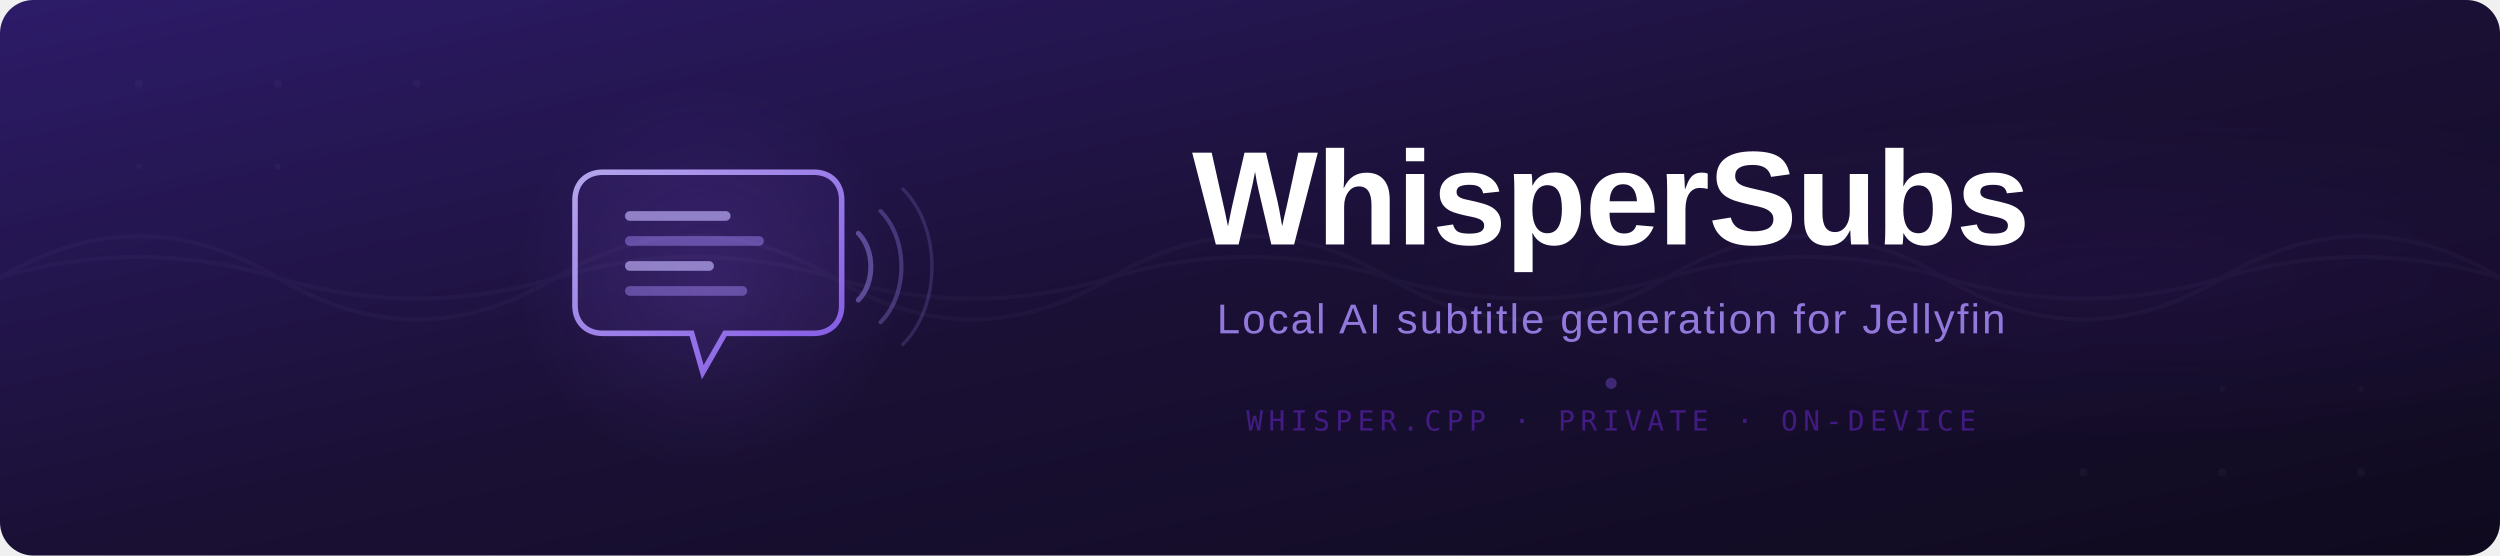
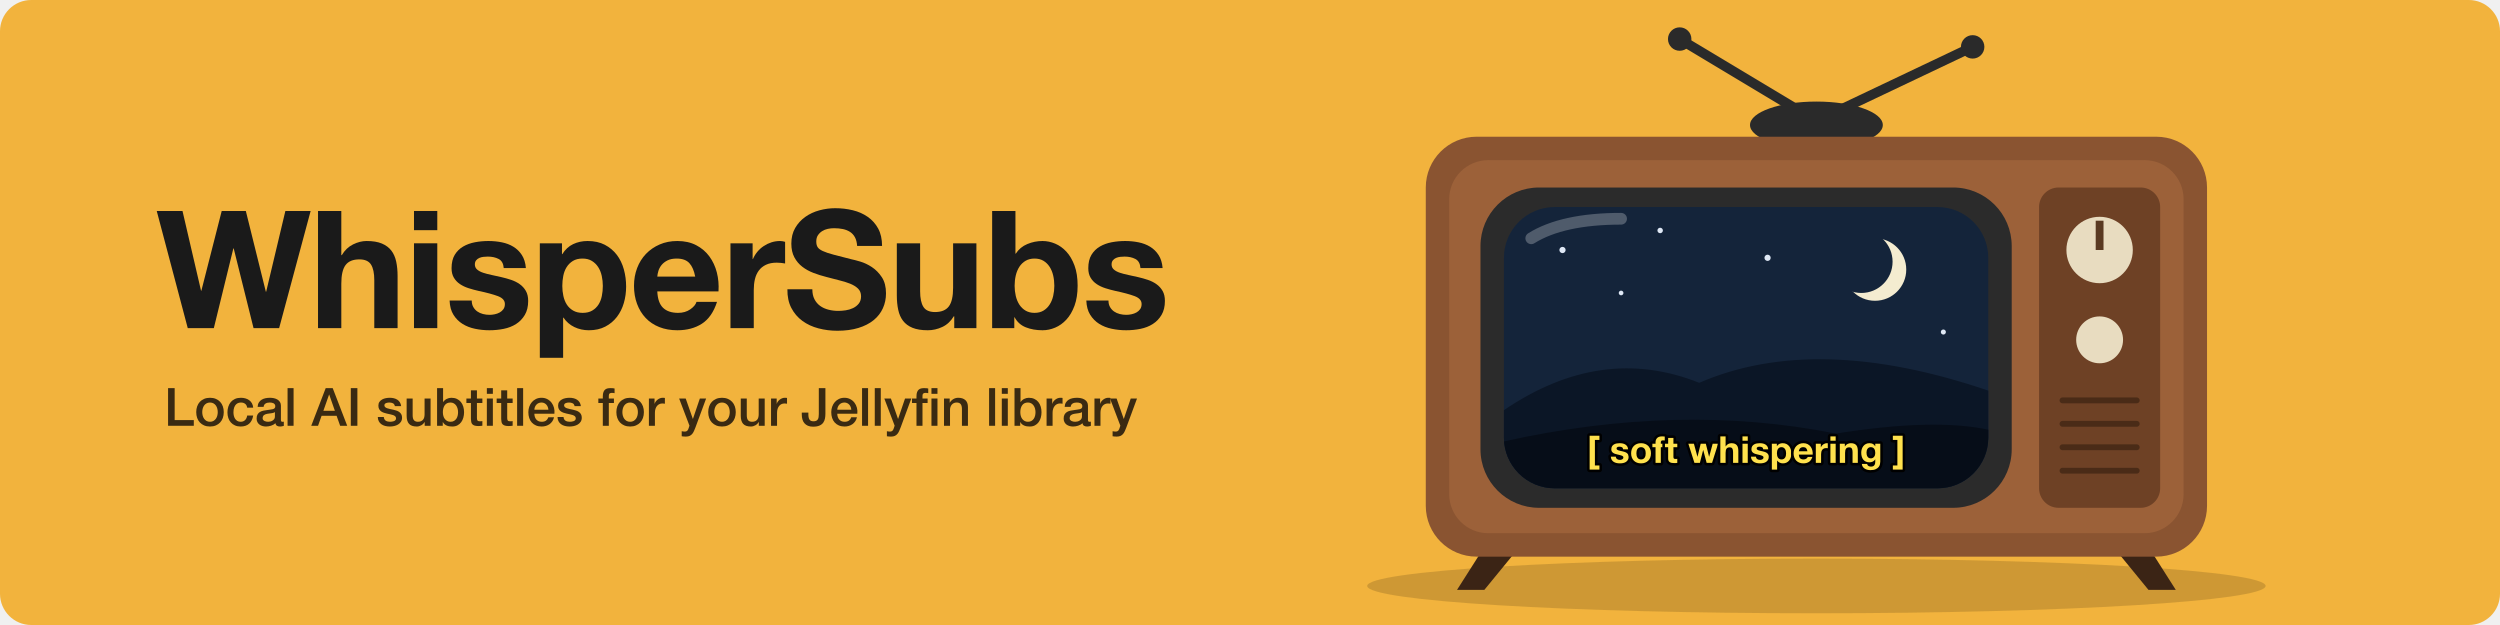
- <svg xmlns="http://www.w3.org/2000/svg" viewBox="0 0 900 200" width="900" height="200">
+ <svg xmlns="http://www.w3.org/2000/svg" viewBox="0 0 1280 320" width="1280" height="320" role="img" aria-label="WhisperSubs: local AI subtitles for your Jellyfin library">
  <defs>
-     <linearGradient id="bg" x1="0%" y1="0%" x2="100%" y2="100%">
-       <stop offset="0%" stop-color="#2D1B69" />
-       <stop offset="50%" stop-color="#1A1035" />
-       <stop offset="100%" stop-color="#0F0A1E" />
-     </linearGradient>
-     <linearGradient id="accent" x1="0%" y1="0%" x2="100%" y2="100%">
-       <stop offset="0%" stop-color="#C4B5FD" />
-       <stop offset="100%" stop-color="#8B5CF6" />
-     </linearGradient>
-     <radialGradient id="iconGlow" cx="50%" cy="50%" r="50%">
-       <stop offset="0%" stop-color="#8B5CF6" stop-opacity="0.15" />
-       <stop offset="100%" stop-color="#8B5CF6" stop-opacity="0" />
-     </radialGradient>
-     <radialGradient id="rightGlow" cx="85%" cy="50%" r="30%">
-       <stop offset="0%" stop-color="#6D28D9" stop-opacity="0.08" />
-       <stop offset="100%" stop-color="#6D28D9" stop-opacity="0" />
-     </radialGradient>
+     <path id="h66" d="M68 731V-181H332V-69H210V619H332V731Z" />
+     <path id="h90" d="M164 168H29Q31 116 52.5 81.5Q74 47 107.5 26.0Q141 5 184.0 -4.0Q227 -13 272 -13Q316 -13 358.5 -4.5Q401 4 434.0 25.0Q467 46 487.5 80.5Q508 115 508 166Q508 202 494.0 226.5Q480 251 457.0 267.5Q434 284 404.5 294.0Q375 304 344 311Q314 318 285.0 324.0Q256 330 233.5 337.5Q211 345 197.0 357.0Q183 369 183 388Q183 404 191.0 413.5Q199 423 210.5 428.0Q222 433 236.0 434.5Q250 436 262 436Q300 436 328.0 421.5Q356 407 359 366H494Q490 414 469.5 445.5Q449 477 418.0 496.0Q387 515 347.5 523.0Q308 531 266 531Q224 531 184.0 523.5Q144 516 112.0 497.5Q80 479 60.5 447.0Q41 415 41 365Q41 331 55.0 307.5Q69 284 92.0 268.5Q115 253 144.5 243.5Q174 234 205 227Q281 211 323.5 195.0Q366 179 366 147Q366 128 357.0 115.5Q348 103 334.5 95.5Q321 88 304.5 84.5Q288 81 273 81Q252 81 232.5 86.0Q213 91 198.0 101.5Q183 112 173.5 128.5Q164 145 164 168Z" />
+     <path id="h86" d="M180 258Q180 289 186.0 319.0Q192 349 206.5 372.0Q221 395 245.0 409.5Q269 424 305 424Q341 424 365.5 409.5Q390 395 404.5 372.0Q419 349 425.0 319.0Q431 289 431 258Q431 227 425.0 197.5Q419 168 404.5 144.5Q390 121 365.5 107.0Q341 93 305 93Q269 93 245.0 107.0Q221 121 206.5 144.5Q192 168 186.0 197.5Q180 227 180 258ZM38 258Q38 196 57.0 146.0Q76 96 111.0 60.5Q146 25 195.0 6.0Q244 -13 305 -13Q366 -13 415.5 6.0Q465 25 500.0 60.5Q535 96 554.0 146.0Q573 196 573 258Q573 320 554.0 370.5Q535 421 500.0 456.5Q465 492 415.5 511.5Q366 531 305 531Q244 531 195.0 511.5Q146 492 111.0 456.5Q76 421 57.0 370.5Q38 320 38 258Z" />
+     <path id="h77" d="M85 422V0H227V422H325V517H227V548Q227 580 239.5 593.5Q252 607 281 607Q308 607 333 604V710Q315 711 296.0 712.5Q277 714 258 714Q171 714 128.0 670.0Q85 626 85 557V517H0V422Z" />
+     <path id="h91" d="M234 517V672H92V517H6V422H92V117Q92 78 105.0 54.0Q118 30 140.5 17.0Q163 4 192.5 -0.5Q222 -5 255 -5Q276 -5 298.0 -4.0Q320 -3 338 0V110Q328 108 317.0 107.0Q306 106 294 106Q258 106 246.0 118.0Q234 130 234 166V422H338V517Z" />
+     <path id="h94" d="M645 0 808 517H662L567 167H565L477 517H339L253 166H251L156 517H6L170 0H317L405 347H407L499 0Z" />
+     <path id="h79" d="M54 714V0H196V271Q196 350 222.0 384.5Q248 419 306 419Q357 419 377.0 387.5Q397 356 397 292V0H539V318Q539 366 530.5 405.5Q522 445 501.0 472.5Q480 500 443.5 515.5Q407 531 350 531Q310 531 268.0 510.5Q226 490 199 445H196V714Z" />
+     <path id="h80" d="M200 597V714H58V597ZM58 517V0H200V517Z" />
+     <path id="h87" d="M315 93Q281 93 257.0 107.0Q233 121 218.5 143.5Q204 166 197.5 196.0Q191 226 191 257Q191 289 197.0 319.0Q203 349 217.5 372.0Q232 395 255.5 409.5Q279 424 314 424Q348 424 371.5 409.5Q395 395 410.0 371.5Q425 348 431.5 318.0Q438 288 438 257Q438 226 432.0 196.0Q426 166 411.5 143.5Q397 121 373.5 107.0Q350 93 315 93ZM54 517V-181H196V64H198Q224 26 264.5 6.5Q305 -13 353 -13Q410 -13 452.5 9.0Q495 31 523.5 68.0Q552 105 566.0 153.0Q580 201 580 253Q580 308 566.0 358.5Q552 409 523.0 447.0Q494 485 450.0 508.0Q406 531 345 531Q297 531 257.0 512.0Q217 493 191 451H189V517Z" />
+     <path id="h76" d="M402 314H171Q172 329 177.5 348.0Q183 367 196.5 384.0Q210 401 232.5 412.5Q255 424 289 424Q341 424 366.5 396.0Q392 368 402 314ZM171 224H544Q548 284 534.0 339.0Q520 394 488.5 437.0Q457 480 408.0 505.5Q359 531 293 531Q234 531 185.5 510.0Q137 489 102.0 452.5Q67 416 48.0 366.0Q29 316 29 258Q29 198 47.5 148.0Q66 98 100.0 62.0Q134 26 183.0 6.5Q232 -13 293 -13Q381 -13 443.0 27.0Q505 67 535 160H410Q403 136 372.0 114.5Q341 93 298 93Q238 93 206.0 124.0Q174 155 171 224Z" />
+     <path id="h89" d="M54 517V0H196V233Q196 268 203.0 298.0Q210 328 226.5 350.5Q243 373 270.0 386.0Q297 399 336 399Q349 399 363.0 397.5Q377 396 387 394V526Q370 531 356 531Q329 531 304.0 523.0Q279 515 257.0 500.5Q235 486 218.0 465.5Q201 445 191 421H189V517Z" />
+     <path id="h85" d="M54 517V0H196V271Q196 350 222.0 384.5Q248 419 306 419Q357 419 377.0 387.5Q397 356 397 292V0H539V318Q539 366 530.5 405.5Q522 445 501.0 472.5Q480 500 443.5 515.5Q407 531 350 531Q305 531 262.0 510.5Q219 490 192 445H189V517Z" />
+     <path id="h78" d="M295 122Q262 122 240.0 136.0Q218 150 204.5 172.0Q191 194 185.5 221.5Q180 249 180 277Q180 306 186.5 332.5Q193 359 207.5 379.5Q222 400 243.5 412.0Q265 424 295 424Q330 424 353.0 411.0Q376 398 390.0 376.0Q404 354 410.0 325.5Q416 297 416 265Q416 237 408.5 211.5Q401 186 386.0 166.0Q371 146 348.0 134.0Q325 122 295 122ZM551 33V517H416V448H414Q388 493 349.5 512.0Q311 531 260 531Q206 531 164.5 510.0Q123 489 95.0 453.5Q67 418 52.5 371.5Q38 325 38 275Q38 222 50.5 174.5Q63 127 90.0 91.5Q117 56 159.0 35.5Q201 15 259 15Q306 15 348.5 34.5Q391 54 414 95H416V27Q417 -28 389.5 -64.0Q362 -100 302 -100Q264 -100 235.0 -84.5Q206 -69 196 -29H55Q58 -73 79.5 -104.5Q101 -136 133.5 -156.0Q166 -176 205.5 -185.5Q245 -195 283 -195Q372 -195 425.0 -171.0Q478 -147 506.0 -112.5Q534 -78 542.5 -38.0Q551 2 551 33Z" />
+     <path id="h68" d="M265 -181V731H1V619H123V-69H1V-181Z" />
+     <path id="h62" d="M749 0 941 714H787L670 222H668L546 714H399L275 228H273L160 714H3L192 0H351L470 486H472L593 0Z" />
+     <path id="h58" d="M176 237H24Q23 171 48.0 123.0Q73 75 115.5 44.0Q158 13 213.5 -1.5Q269 -16 328 -16Q401 -16 456.5 1.0Q512 18 549.5 48.5Q587 79 606.0 121.0Q625 163 625 212Q625 272 599.5 310.5Q574 349 539.0 372.0Q504 395 468.5 405.5Q433 416 413 420Q346 437 304.5 448.0Q263 459 239.5 470.0Q216 481 208.0 494.0Q200 507 200 528Q200 551 210.0 566.0Q220 581 235.5 591.0Q251 601 270.0 605.0Q289 609 308 609Q337 609 361.5 604.0Q386 599 405.0 587.0Q424 575 435.5 554.0Q447 533 449 501H601Q601 563 577.5 606.5Q554 650 514.0 678.0Q474 706 422.5 718.5Q371 731 315 731Q267 731 219.0 718.0Q171 705 133.0 678.0Q95 651 71.5 610.5Q48 570 48 515Q48 466 66.5 431.5Q85 397 115.0 374.0Q145 351 183.0 336.5Q221 322 261 312Q300 301 338.0 292.0Q376 283 406.0 271.0Q436 259 454.5 241.0Q473 223 473 194Q473 167 459.0 149.5Q445 132 424.0 122.0Q403 112 379.0 108.5Q355 105 334 105Q303 105 274.0 112.5Q245 120 223.5 135.5Q202 151 189.0 176.0Q176 201 176 237Z" />
+     <path id="h92" d="M539 0V517H397V246Q397 167 371.0 132.5Q345 98 287 98Q236 98 216.0 129.5Q196 161 196 225V517H54V199Q54 151 62.5 111.5Q71 72 92.0 44.5Q113 17 149.5 2.0Q186 -13 243 -13Q288 -13 331.0 7.0Q374 27 401 72H404V0Z" />
+     <path id="h73" d="M433 258Q433 226 426.0 196.0Q419 166 404.0 143.0Q389 120 366.5 106.5Q344 93 312 93Q281 93 258.0 106.5Q235 120 220.0 143.0Q205 166 198.0 196.0Q191 226 191 258Q191 291 198.0 321.0Q205 351 220.0 374.0Q235 397 258.0 410.5Q281 424 312 424Q344 424 366.5 410.5Q389 397 404.0 374.0Q419 351 426.0 321.0Q433 291 433 258ZM54 714V0H189V66H191Q214 23 259.0 5.0Q304 -13 361 -13Q400 -13 438.0 3.0Q476 19 506.5 52.0Q537 85 556.0 136.5Q575 188 575 259Q575 330 556.0 381.5Q537 433 506.5 466.0Q476 499 438.0 515.0Q400 531 361 531Q313 531 268.5 512.5Q224 494 198 454H196V714Z" />
+     <path id="m47" d="M76 714H201V108H564V0H76Z" />
+     <path id="m82" d="M297 -14Q235 -14 186.5 6.5Q138 27 104.5 63.0Q71 99 53.5 149.0Q36 199 36 259Q36 318 53.5 368.0Q71 418 104.5 454.0Q138 490 186.5 510.5Q235 531 297 531Q359 531 407.5 510.5Q456 490 489.5 454.0Q523 418 540.5 368.0Q558 318 558 259Q558 199 540.5 149.0Q523 99 489.5 63.0Q456 27 407.5 6.5Q359 -14 297 -14ZM297 76Q335 76 363.0 92.0Q391 108 409.0 134.0Q427 160 435.5 192.5Q444 225 444 259Q444 292 435.5 325.0Q427 358 409.0 383.5Q391 409 363.0 425.0Q335 441 297 441Q259 441 231.0 425.0Q203 409 185.0 383.5Q167 358 158.5 325.0Q150 292 150 259Q150 225 158.5 192.5Q167 160 185.0 134.0Q203 108 231.0 92.0Q259 76 297 76Z" />
+     <path id="m70" d="M409 344Q402 392 370.5 416.5Q339 441 291 441Q269 441 244.0 433.5Q219 426 198.0 405.5Q177 385 163.0 348.5Q149 312 149 253Q149 221 156.5 189.0Q164 157 180.5 132.0Q197 107 223.0 91.5Q249 76 286 76Q336 76 368.5 107.0Q401 138 409 194H523Q507 93 446.5 39.5Q386 -14 286 -14Q225 -14 178.5 6.5Q132 27 100.0 62.5Q68 98 51.5 147.0Q35 196 35 253Q35 311 51.0 362.0Q67 413 99.0 450.5Q131 488 178.5 509.5Q226 531 290 531Q335 531 375.5 519.5Q416 508 447.5 485.0Q479 462 499.0 427.0Q519 392 523 344Z" />
+     <path id="m68" d="M493 115Q493 94 498.5 85.0Q504 76 520 76Q525 76 532 76Q539 76 548 78V-1Q542 -3 532.5 -5.5Q523 -8 513.0 -10.0Q503 -12 493.0 -13.0Q483 -14 476 -14Q441 -14 418.0 0.0Q395 14 388 49Q354 16 304.5 1.0Q255 -14 209 -14Q174 -14 142.0 -4.5Q110 5 85.5 23.5Q61 42 46.5 70.5Q32 99 32 137Q32 185 49.5 215.0Q67 245 95.5 262.0Q124 279 159.5 286.5Q195 294 231 298Q262 304 290.0 306.5Q318 309 339.5 315.0Q361 321 373.5 333.5Q386 346 386 371Q386 393 375.5 407.0Q365 421 349.5 428.5Q334 436 315.0 438.5Q296 441 279 441Q231 441 200.0 421.0Q169 401 165 359H51Q54 409 75.0 442.0Q96 475 128.5 495.0Q161 515 202.0 523.0Q243 531 286 531Q324 531 361.0 523.0Q398 515 427.5 497.0Q457 479 475.0 450.5Q493 422 493 381ZM379 259Q353 242 315.0 238.5Q277 235 239 228Q221 225 204.0 219.5Q187 214 174.0 204.5Q161 195 153.5 179.5Q146 164 146 142Q146 123 157.0 110.0Q168 97 183.5 89.5Q199 82 217.5 79.0Q236 76 251 76Q270 76 292.0 81.0Q314 86 333.5 98.0Q353 110 366.0 128.5Q379 147 379 174Z" />
+     <path id="m79" d="M63 714H177V0H63Z" />
+     <path id="m36" d="M267 714H400L675 0H541L474 189H189L122 0H-7ZM223 284H441L334 591H331Z" />
+     <path id="m44" d="M76 714H201V0H76Z" />
+     <path id="m86" d="M146 166Q151 116 184.0 96.0Q217 76 263 76Q279 76 299.5 78.5Q320 81 338.0 88.0Q356 95 367.5 108.5Q379 122 378.0 144.0Q377 166 362.0 180.0Q347 194 323.5 202.5Q300 211 270.0 217.0Q240 223 209 230Q177 237 147.5 247.0Q118 257 94.5 274.0Q71 291 57.0 317.5Q43 344 43 383Q43 425 63.5 453.5Q84 482 115.5 499.5Q147 517 185.5 524.0Q224 531 259 531Q299 531 335.5 522.5Q372 514 401.5 495.0Q431 476 450.5 445.5Q470 415 475 372H356Q348 413 318.5 427.0Q289 441 251 441Q239 441 222.5 439.0Q206 437 191.5 431.5Q177 426 167.0 415.5Q157 405 157 388Q157 367 171.5 354.0Q186 341 209.5 332.5Q233 324 263.0 318.0Q293 312 325 305Q356 298 386.0 288.0Q416 278 439.5 261.0Q463 244 477.5 218.0Q492 192 492 154Q492 108 471.0 76.0Q450 44 416.5 24.0Q383 4 342.0 -5.0Q301 -14 261 -14Q212 -14 170.5 -3.0Q129 8 98.5 30.5Q68 53 50.5 86.5Q33 120 32 166Z" />
+     <path id="m88" d="M514 0H402V72H400Q379 33 337.5 9.5Q296 -14 253 -14Q151 -14 105.5 36.5Q60 87 60 189V517H174V200Q174 132 200.0 104.0Q226 76 273 76Q309 76 333.0 87.0Q357 98 372.0 116.5Q387 135 393.5 161.0Q400 187 400 217V517H514Z" />
+     <path id="m69" d="M63 714H177V450H179Q191 469 208.0 484.0Q225 499 245.5 509.5Q266 520 288.5 525.5Q311 531 333 531Q394 531 439.5 509.5Q485 488 515.0 450.5Q545 413 560.0 363.0Q575 313 575 256Q575 204 561.5 155.0Q548 106 520.5 68.5Q493 31 451.0 8.5Q409 -14 352 -14Q326 -14 299.5 -10.5Q273 -7 249.0 3.0Q225 13 205.5 29.0Q186 45 173 71H171V0H63ZM461 258Q461 293 452.0 326.0Q443 359 425.0 384.5Q407 410 380.0 425.5Q353 441 318 441Q246 441 209.5 391.0Q173 341 173 258Q173 219 182.5 185.5Q192 152 211.0 128.0Q230 104 256.5 90.0Q283 76 318 76Q357 76 384.0 92.0Q411 108 428.5 133.5Q446 159 453.5 191.5Q461 224 461 258Z" />
+     <path id="m87" d="M8 517H94V672H208V517H311V432H208V156Q208 138 209.5 125.0Q211 112 216.5 103.0Q222 94 233.0 89.5Q244 85 263 85Q275 85 287.0 85.5Q299 86 311 89V1Q292 -1 274.0 -3.0Q256 -5 237 -5Q192 -5 164.5 3.5Q137 12 121.5 28.5Q106 45 100.5 70.0Q95 95 94 127V432H8Z" />
+     <path id="m76" d="M63 714H177V606H63ZM63 517H177V0H63Z" />
+     <path id="m72" d="M415 304Q413 331 403.5 356.0Q394 381 377.5 399.5Q361 418 337.5 429.5Q314 441 285 441Q255 441 230.5 430.5Q206 420 188.5 401.5Q171 383 160.5 358.0Q150 333 149 304ZM149 229Q149 199 157.5 171.0Q166 143 183.0 122.0Q200 101 226.0 88.5Q252 76 288 76Q338 76 368.5 97.5Q399 119 414 162H522Q513 120 491.0 87.0Q469 54 438.0 31.5Q407 9 368.5 -2.5Q330 -14 288 -14Q227 -14 180.0 6.0Q133 26 100.5 62.0Q68 98 51.5 148.0Q35 198 35 258Q35 313 52.5 362.5Q70 412 102.5 449.5Q135 487 181.0 509.0Q227 531 285 531Q346 531 394.5 505.5Q443 480 475.0 438.0Q507 396 521.5 341.5Q536 287 529 229Z" />
+     <path id="m73" d="M9 517H94V560Q94 609 106.0 639.5Q118 670 138.0 686.5Q158 703 183.5 708.5Q209 714 237 714Q292 714 317 707V618Q306 621 293.5 622.5Q281 624 264 624Q241 624 224.5 613.0Q208 602 208 570V517H305V432H208V0H94V432H9Z" />
+     <path id="m85" d="M60 517H167V417H169Q174 438 188.5 458.0Q203 478 223.5 494.5Q244 511 269.0 521.0Q294 531 320 531Q340 531 347.5 530.0Q355 529 363 528V418Q351 420 338.5 421.5Q326 423 314 423Q285 423 259.5 411.5Q234 400 215.0 377.5Q196 355 185.0 322.0Q174 289 174 246V0H60Z" />
+     <path id="m92" d="M3 517H128L263 131H265L396 517H515L314 -28Q300 -63 286.5 -95.0Q273 -127 253.5 -151.5Q234 -176 205.0 -190.5Q176 -205 131 -205Q91 -205 52 -199V-103Q66 -105 79.0 -107.5Q92 -110 106 -110Q126 -110 139.0 -105.0Q152 -100 160.5 -90.5Q169 -81 175.0 -68.0Q181 -55 186 -38L199 2Z" />
+     <path id="m45" d="M461 230Q461 183 453.0 139.0Q445 95 420.5 60.0Q396 25 349.5 4.0Q303 -17 226 -17Q169 -17 129.0 0.5Q89 18 63.0 48.5Q37 79 25.0 121.0Q13 163 13 212V250H138V213Q138 152 158.5 118.5Q179 85 236 85Q266 85 285.5 94.0Q305 103 316.5 120.5Q328 138 332.0 164.0Q336 190 336 223V714H461Z" />
+     <path id="m81" d="M60 517H168V441L170 439Q196 482 238.0 506.5Q280 531 331 531Q416 531 465.0 487.0Q514 443 514 355V0H400V325Q398 386 374.0 413.5Q350 441 299 441Q270 441 247.0 430.5Q224 420 208.0 401.5Q192 383 183.0 358.0Q174 333 174 305V0H60Z" />
  </defs>
-   <rect width="900" height="200" rx="12" fill="url(#bg)" />
-   <rect width="900" height="200" rx="12" fill="url(#rightGlow)" />
-   <g opacity="0.035" stroke="#C4B5FD" stroke-width="1.5" fill="none">
-     <path d="M0,100 Q50,85 100,100 T200,100 T300,100 T400,100 T500,100 T600,100 T700,100 T800,100 T900,100" />
-     <path d="M0,100 Q50,70 100,100 T200,100 T300,100 T400,100 T500,100 T600,100 T700,100 T800,100 T900,100" />
+   <rect width="1280" height="320" rx="16" fill="#F2B33D" />
+   <ellipse cx="930" cy="300" rx="230" ry="14" fill="#000" opacity=".15" />
+   <g stroke="#2a2a2a" stroke-width="5" stroke-linecap="round">
+     <line x1="930" y1="62" x2="860" y2="20" />
+     <line x1="930" y1="62" x2="1010" y2="24" />
  </g>
-   <g opacity="0.04" fill="#C4B5FD">
-     <circle cx="50" cy="30" r="1.5" />
-     <circle cx="100" cy="30" r="1.5" />
-     <circle cx="150" cy="30" r="1.5" />
-     <circle cx="750" cy="170" r="1.5" />
-     <circle cx="800" cy="170" r="1.5" />
-     <circle cx="850" cy="170" r="1.5" />
-     <circle cx="50" cy="60" r="1" />
-     <circle cx="100" cy="60" r="1" />
-     <circle cx="850" cy="140" r="1" />
-     <circle cx="800" cy="140" r="1" />
+   <ellipse cx="930" cy="64" rx="34" ry="12" fill="#2a2a2a" />
+   <circle cx="860" cy="20" r="6" fill="#2a2a2a" />
+   <circle cx="1010" cy="24" r="6" fill="#2a2a2a" />
+   <g fill="#3b2415">
+     <path d="M760 280 l-14 22 h14 l18 -22z" />
+     <path d="M1100 280 l14 22 h-14 l-18 -22z" />
  </g>
-   <circle cx="255" cy="100" r="70" fill="url(#iconGlow)" />
-   <g transform="translate(255, 96)">
-     <path d="M-38,-34 L38,-34 C44,-34 48,-30 48,-24 L48,14 C48,20 44,24 38,24 L6,24 L-2,38 L-6,24 L-38,24 C-44,24 -48,20 -48,14 L-48,-24 C-48,-30 -44,-34 -38,-34 Z" fill="rgba(139,92,246,0.08)" stroke="url(#accent)" stroke-width="2" opacity="0.9" />
-     <rect x="-30" y="-20" width="38" height="3.5" rx="1.75" fill="#C4B5FD" opacity="0.65" />
-     <rect x="-30" y="-11" width="50" height="3.5" rx="1.75" fill="#A78BFA" opacity="0.45" />
-     <rect x="-30" y="-2" width="32" height="3.5" rx="1.75" fill="#C4B5FD" opacity="0.65" />
-     <rect x="-30" y="7" width="44" height="3.5" rx="1.75" fill="#A78BFA" opacity="0.45" />
-     <path d="M54,-12 C60,-6 60,6 54,12" fill="none" stroke="#A78BFA" stroke-width="1.8" stroke-linecap="round" opacity="0.45" />
-     <path d="M62,-20 C72,-10 72,10 62,20" fill="none" stroke="#A78BFA" stroke-width="1.5" stroke-linecap="round" opacity="0.3" />
-     <path d="M70,-28 C84,-14 84,14 70,28" fill="none" stroke="#A78BFA" stroke-width="1.2" stroke-linecap="round" opacity="0.18" />
+   <rect x="730" y="70" width="400" height="215" rx="26" fill="#8a5431" />
+   <rect x="742" y="82" width="376" height="191" rx="20" fill="#9c6139" />
+   <rect x="758" y="96" width="272" height="164" rx="30" fill="#2b2b2b" />
+   <clipPath id="scr">
+     <rect x="770" y="106" width="248" height="144" rx="26" />
+   </clipPath>
+   <g clip-path="url(#scr)">
+     <rect x="770" y="106" width="248" height="144" fill="#14243a" />
+     <circle cx="960" cy="138" r="16" fill="#f4ecd0" />
+     <circle cx="953" cy="134" r="16" fill="#14243a" />
+     <g fill="#dfe8f5">
+       <circle cx="800" cy="128" r="1.6" />
+       <circle cx="850" cy="118" r="1.4" />
+       <circle cx="905" cy="132" r="1.6" />
+       <circle cx="995" cy="170" r="1.3" />
+       <circle cx="830" cy="150" r="1.2" />
+     </g>
+     <path d="M770 210 Q820 176 870 196 Q930 170 1018 200 V250 H770Z" fill="#0b1626" />
+     <path d="M770 226 Q860 206 940 222 Q990 214 1018 220 V250 H770Z" fill="#060d18" />
+     <g transform="translate(812.6 237.0) scale(0.019 -0.019)" fill="#FFE14D" stroke="#000" stroke-width="140" paint-order="stroke" stroke-linejoin="round">
+       <use href="#h66" x="0" />
+       <use href="#h90" x="611" />
+       <use href="#h86" x="1148" />
+       <use href="#h77" x="1759" />
+       <use href="#h91" x="2092" />
+       <use href="#h94" x="2722" />
+       <use href="#h79" x="3536" />
+       <use href="#h80" x="4129" />
+       <use href="#h90" x="4387" />
+       <use href="#h87" x="4924" />
+       <use href="#h76" x="5535" />
+       <use href="#h89" x="6109" />
+       <use href="#h80" x="6498" />
+       <use href="#h85" x="6756" />
+       <use href="#h78" x="7349" />
+       <use href="#h68" x="8238" />
+     </g>
  </g>
-   <text x="580" y="88" font-family="'Segoe UI', 'Helvetica Neue', Arial, sans-serif" font-size="48" font-weight="700" fill="#FFFFFF" text-anchor="middle" letter-spacing="-0.5">
-     WhisperSubs
-   </text>
-   <text x="580" y="120" font-family="'Segoe UI', 'Helvetica Neue', Arial, sans-serif" font-size="15" fill="#A78BFA" text-anchor="middle" letter-spacing="0.8" opacity="0.85">
-     Local AI subtitle generation for Jellyfin
-   </text>
-   <circle cx="580" cy="138" r="2" fill="#8B5CF6" opacity="0.35" />
-   <text x="580" y="155" font-family="'SF Mono', 'Fira Code', 'Consolas', monospace" font-size="10" fill="#6D28D9" text-anchor="middle" letter-spacing="2" opacity="0.5">
-     WHISPER.CPP  ·  PRIVATE  ·  ON-DEVICE
-   </text>
+   <path d="M784 122 Q800 112 830 112" stroke="#fff" stroke-opacity=".25" stroke-width="6" fill="none" stroke-linecap="round" />
+   <rect x="1044" y="96" width="62" height="164" rx="10" fill="#6e4125" />
+   <circle cx="1075" cy="128" r="17" fill="#e8dcc0" />
+   <rect x="1073" y="113" width="4" height="15" fill="#5a3a22" />
+   <circle cx="1075" cy="174" r="12" fill="#e8dcc0" />
+   <g stroke="#4a2b17" stroke-width="3" stroke-linecap="round">
+     <line x1="1056" y1="205" x2="1094" y2="205" />
+     <line x1="1056" y1="217" x2="1094" y2="217" />
+     <line x1="1056" y1="229" x2="1094" y2="229" />
+     <line x1="1056" y1="241" x2="1094" y2="241" />
+   </g>
+   <g transform="translate(80.0 168.0) scale(0.084 -0.084)" fill="#1a1a1a">
+     <use href="#h62" x="0" />
+     <use href="#h79" x="932" />
+     <use href="#h80" x="1513" />
+     <use href="#h90" x="1759" />
+     <use href="#h87" x="2284" />
+     <use href="#h76" x="2883" />
+     <use href="#h89" x="3446" />
+     <use href="#h58" x="3823" />
+     <use href="#h92" x="4460" />
+     <use href="#h73" x="5041" />
+     <use href="#h90" x="5640" />
+   </g>
+   <g transform="translate(84.0 218.0) scale(0.027 -0.027)" fill="#3a2a12">
+     <use href="#m47" x="0" />
+     <use href="#m82" x="574" />
+     <use href="#m70" x="1167" />
+     <use href="#m68" x="1723" />
+     <use href="#m79" x="2279" />
+     <use href="#m36" x="2798" />
+     <use href="#m44" x="3465" />
+     <use href="#m86" x="4021" />
+     <use href="#m88" x="4540" />
+     <use href="#m69" x="5114" />
+     <use href="#m87" x="5725" />
+     <use href="#m76" x="6058" />
+     <use href="#m87" x="6299" />
+     <use href="#m79" x="6632" />
+     <use href="#m72" x="6873" />
+     <use href="#m86" x="7429" />
+     <use href="#m73" x="8226" />
+     <use href="#m82" x="8541" />
+     <use href="#m85" x="9134" />
+     <use href="#m92" x="9764" />
+     <use href="#m82" x="10283" />
+     <use href="#m88" x="10876" />
+     <use href="#m85" x="11450" />
+     <use href="#m45" x="12080" />
+     <use href="#m72" x="12617" />
+     <use href="#m79" x="13173" />
+     <use href="#m79" x="13414" />
+     <use href="#m92" x="13655" />
+     <use href="#m73" x="14174" />
+     <use href="#m76" x="14489" />
+     <use href="#m81" x="14730" />
+     <use href="#m79" x="15582" />
+     <use href="#m76" x="15823" />
+     <use href="#m69" x="16064" />
+     <use href="#m85" x="16675" />
+     <use href="#m68" x="17027" />
+     <use href="#m85" x="17583" />
+     <use href="#m92" x="17935" />
+   </g>
</svg>
